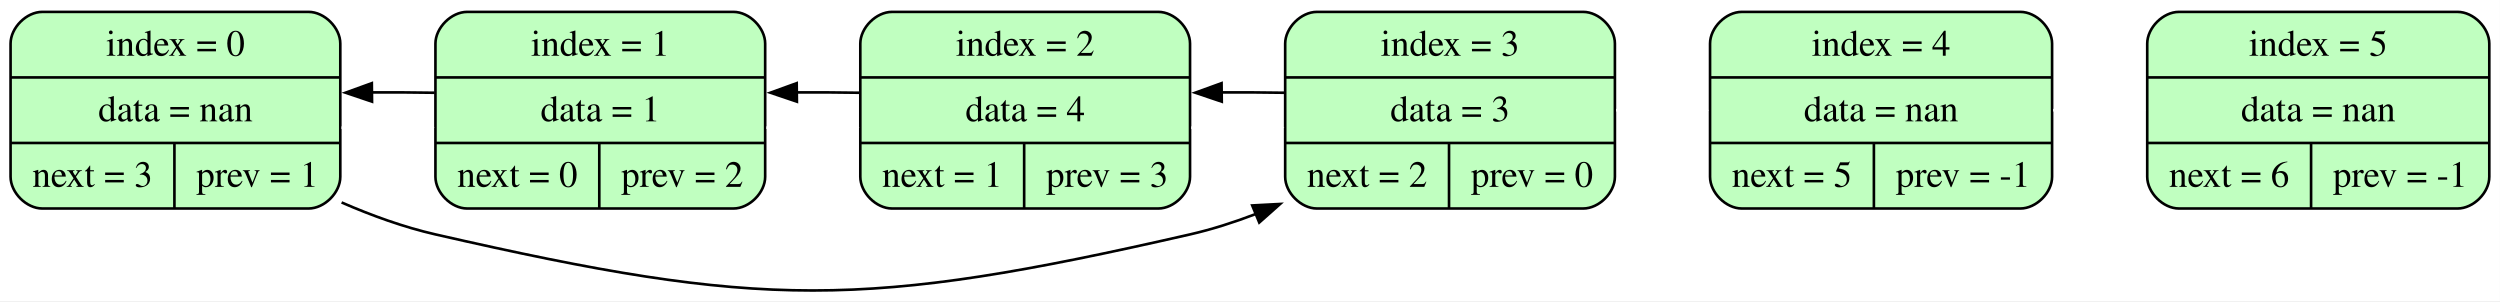
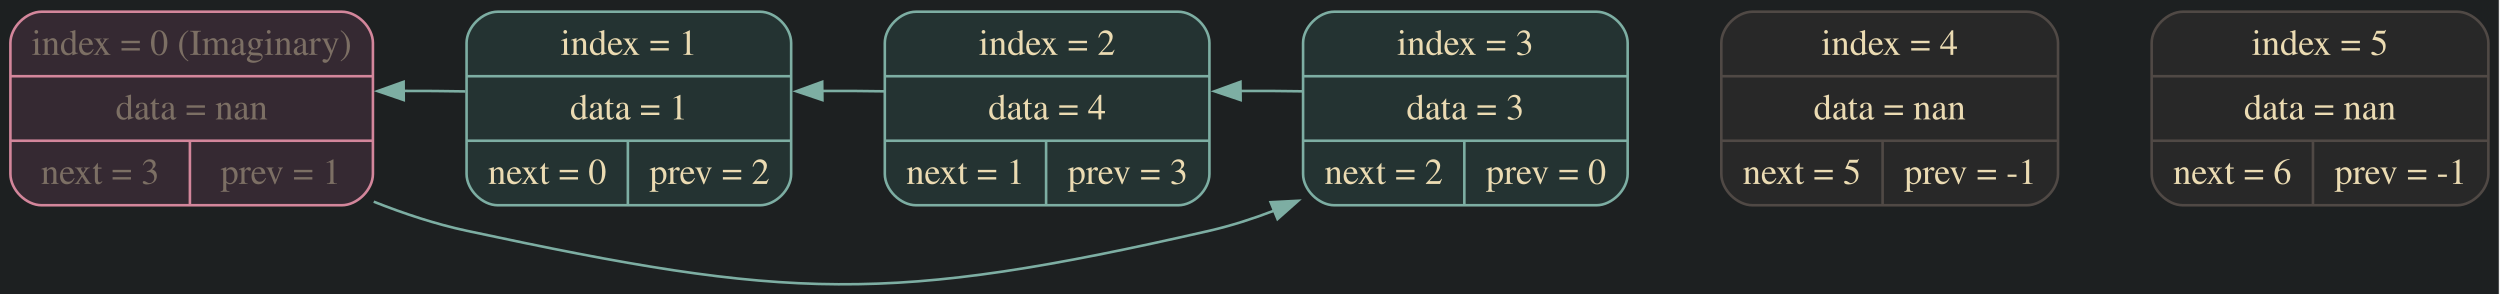
- <svg xmlns="http://www.w3.org/2000/svg" width="946pt" height="114pt" viewBox="0.00 0.00 946.00 114.00">
-   <g id="graph0" class="graph" transform="scale(1 1) rotate(0) translate(4 109.92)">
-     <polygon fill="white" stroke="none" points="-4,4 -4,-109.92 941.95,-109.92 941.95,4 -4,4" />
+ <svg xmlns="http://www.w3.org/2000/svg" width="961pt" height="113pt" viewBox="0.00 0.00 961.00 113.00">
+   <g id="graph0" class="graph" transform="scale(1 1) rotate(0) translate(4 109.38)">
+     <polygon fill="#1d2021" stroke="none" points="-4,4 -4,-109.38 956.53,-109.38 956.53,4 -4,4" />
    <g id="node1" class="node">
-       <path fill="#c0ffc0" stroke="black" d="M12,-31.02C12,-31.02 112.77,-31.02 112.77,-31.02 118.77,-31.02 124.77,-37.02 124.77,-43.02 124.77,-43.02 124.77,-93.42 124.77,-93.42 124.77,-99.42 118.77,-105.42 112.77,-105.42 112.77,-105.42 12,-105.42 12,-105.42 6,-105.42 0,-99.42 0,-93.42 0,-93.42 0,-43.02 0,-43.02 0,-37.02 6,-31.02 12,-31.02" />
-       <text xml:space="preserve" text-anchor="middle" x="62.39" y="-88.82" font-family="Times,serif" font-size="14.00">index = 0</text>
-       <polyline fill="none" stroke="black" points="0,-80.62 124.77,-80.62" />
-       <text xml:space="preserve" text-anchor="middle" x="62.39" y="-64.02" font-family="Times,serif" font-size="14.00">data = nan</text>
-       <polyline fill="none" stroke="black" points="0,-55.82 124.77,-55.82" />
-       <text xml:space="preserve" text-anchor="middle" x="31" y="-39.22" font-family="Times,serif" font-size="14.00">next = 3</text>
-       <polyline fill="none" stroke="black" points="62,-31.02 62,-55.82" />
-       <text xml:space="preserve" text-anchor="middle" x="93.38" y="-39.22" font-family="Times,serif" font-size="14.00">prev = 1</text>
+       <path fill="#352932" stroke="#d3869b" d="M12,-30.48C12,-30.48 127.35,-30.48 127.35,-30.48 133.35,-30.48 139.35,-36.48 139.35,-42.48 139.35,-42.48 139.35,-92.88 139.35,-92.88 139.35,-98.88 133.35,-104.88 127.35,-104.88 127.35,-104.88 12,-104.88 12,-104.88 6,-104.88 0,-98.88 0,-92.88 0,-92.88 0,-42.48 0,-42.48 0,-36.48 6,-30.48 12,-30.48" />
+       <text xml:space="preserve" text-anchor="middle" x="69.68" y="-88.28" font-family="Times,serif" font-size="14.00" fill="#7c6f64">index = 0 (Imaginary)</text>
+       <polyline fill="none" stroke="#d3869b" points="0,-80.08 139.35,-80.08" />
+       <text xml:space="preserve" text-anchor="middle" x="69.68" y="-63.48" font-family="Times,serif" font-size="14.00" fill="#7c6f64">data = nan</text>
+       <polyline fill="none" stroke="#d3869b" points="0,-55.28 139.35,-55.28" />
+       <text xml:space="preserve" text-anchor="middle" x="34.5" y="-38.68" font-family="Times,serif" font-size="14.00" fill="#7c6f64">next = 3</text>
+       <polyline fill="none" stroke="#d3869b" points="69,-30.48 69,-55.28" />
+       <text xml:space="preserve" text-anchor="middle" x="103.88" y="-38.68" font-family="Times,serif" font-size="14.00" fill="#7c6f64">prev = 1</text>
    </g>
    <g id="node2" class="node">
-       <path fill="#c0ffc0" stroke="black" d="M172.77,-31.02C172.77,-31.02 273.54,-31.02 273.54,-31.02 279.54,-31.02 285.54,-37.02 285.54,-43.02 285.54,-43.02 285.54,-93.42 285.54,-93.42 285.54,-99.42 279.54,-105.42 273.54,-105.42 273.54,-105.42 172.77,-105.42 172.77,-105.42 166.77,-105.42 160.77,-99.42 160.77,-93.42 160.77,-93.42 160.77,-43.02 160.77,-43.02 160.77,-37.02 166.77,-31.02 172.77,-31.02" />
-       <text xml:space="preserve" text-anchor="middle" x="223.16" y="-88.82" font-family="Times,serif" font-size="14.00">index = 1</text>
-       <polyline fill="none" stroke="black" points="160.77,-80.62 285.54,-80.62" />
-       <text xml:space="preserve" text-anchor="middle" x="223.16" y="-64.02" font-family="Times,serif" font-size="14.00">data = 1</text>
-       <polyline fill="none" stroke="black" points="160.77,-55.82 285.54,-55.82" />
-       <text xml:space="preserve" text-anchor="middle" x="191.77" y="-39.22" font-family="Times,serif" font-size="14.00">next = 0</text>
-       <polyline fill="none" stroke="black" points="222.77,-31.02 222.77,-55.82" />
-       <text xml:space="preserve" text-anchor="middle" x="254.16" y="-39.22" font-family="Times,serif" font-size="14.00">prev = 2</text>
-     </g>
-     <g id="edge1" class="edge">
-       <path fill="none" stroke="white" d="M125.22,-61.62C133.1,-61.48 141.21,-61.44 149.23,-61.49" />
-       <polygon fill="white" stroke="white" points="148.93,-64.99 158.97,-61.6 149.01,-57.99 148.93,-64.99" />
+       <path fill="#243332" stroke="#7daea3" d="M187.35,-30.48C187.35,-30.48 288.12,-30.48 288.12,-30.48 294.12,-30.48 300.12,-36.48 300.12,-42.48 300.12,-42.48 300.12,-92.88 300.12,-92.88 300.12,-98.88 294.12,-104.88 288.12,-104.88 288.12,-104.88 187.35,-104.88 187.35,-104.88 181.35,-104.88 175.35,-98.88 175.35,-92.88 175.35,-92.88 175.35,-42.48 175.35,-42.48 175.35,-36.48 181.35,-30.48 187.35,-30.48" />
+       <text xml:space="preserve" text-anchor="middle" x="237.74" y="-88.28" font-family="Times,serif" font-size="14.00" fill="#ebdbb2">index = 1</text>
+       <polyline fill="none" stroke="#7daea3" points="175.35,-80.08 300.12,-80.08" />
+       <text xml:space="preserve" text-anchor="middle" x="237.74" y="-63.48" font-family="Times,serif" font-size="14.00" fill="#ebdbb2">data = 1</text>
+       <polyline fill="none" stroke="#7daea3" points="175.35,-55.28 300.12,-55.28" />
+       <text xml:space="preserve" text-anchor="middle" x="206.35" y="-38.68" font-family="Times,serif" font-size="14.00" fill="#ebdbb2">next = 0</text>
+       <polyline fill="none" stroke="#7daea3" points="237.35,-30.48 237.35,-55.28" />
+       <text xml:space="preserve" text-anchor="middle" x="268.74" y="-38.68" font-family="Times,serif" font-size="14.00" fill="#ebdbb2">prev = 2</text>
    </g>
    <g id="node4" class="node">
-       <path fill="#c0ffc0" stroke="black" d="M494.31,-31.02C494.31,-31.02 595.08,-31.02 595.08,-31.02 601.08,-31.02 607.08,-37.02 607.08,-43.02 607.08,-43.02 607.08,-93.42 607.08,-93.42 607.08,-99.42 601.08,-105.42 595.08,-105.42 595.08,-105.42 494.31,-105.42 494.31,-105.42 488.31,-105.42 482.31,-99.42 482.31,-93.42 482.31,-93.42 482.31,-43.02 482.31,-43.02 482.31,-37.02 488.31,-31.02 494.31,-31.02" />
-       <text xml:space="preserve" text-anchor="middle" x="544.7" y="-88.82" font-family="Times,serif" font-size="14.00">index = 3</text>
-       <polyline fill="none" stroke="black" points="482.31,-80.62 607.08,-80.62" />
-       <text xml:space="preserve" text-anchor="middle" x="544.7" y="-64.02" font-family="Times,serif" font-size="14.00">data = 3</text>
-       <polyline fill="none" stroke="black" points="482.31,-55.82 607.08,-55.82" />
-       <text xml:space="preserve" text-anchor="middle" x="513.31" y="-39.22" font-family="Times,serif" font-size="14.00">next = 2</text>
-       <polyline fill="none" stroke="black" points="544.31,-31.02 544.31,-55.82" />
-       <text xml:space="preserve" text-anchor="middle" x="575.7" y="-39.22" font-family="Times,serif" font-size="14.00">prev = 0</text>
+       <path fill="#243332" stroke="#7daea3" d="M508.9,-30.48C508.9,-30.48 609.67,-30.48 609.67,-30.48 615.67,-30.48 621.67,-36.48 621.67,-42.48 621.67,-42.48 621.67,-92.88 621.67,-92.88 621.67,-98.88 615.67,-104.88 609.67,-104.88 609.67,-104.88 508.9,-104.88 508.9,-104.88 502.9,-104.88 496.9,-98.88 496.9,-92.88 496.9,-92.88 496.9,-42.48 496.9,-42.48 496.9,-36.48 502.9,-30.48 508.9,-30.48" />
+       <text xml:space="preserve" text-anchor="middle" x="559.28" y="-88.28" font-family="Times,serif" font-size="14.00" fill="#ebdbb2">index = 3</text>
+       <polyline fill="none" stroke="#7daea3" points="496.9,-80.08 621.67,-80.08" />
+       <text xml:space="preserve" text-anchor="middle" x="559.28" y="-63.48" font-family="Times,serif" font-size="14.00" fill="#ebdbb2">data = 3</text>
+       <polyline fill="none" stroke="#7daea3" points="496.9,-55.28 621.67,-55.28" />
+       <text xml:space="preserve" text-anchor="middle" x="527.9" y="-38.68" font-family="Times,serif" font-size="14.00" fill="#ebdbb2">next = 2</text>
+       <polyline fill="none" stroke="#7daea3" points="558.89,-30.48 558.89,-55.28" />
+       <text xml:space="preserve" text-anchor="middle" x="590.28" y="-38.68" font-family="Times,serif" font-size="14.00" fill="#ebdbb2">prev = 0</text>
    </g>
    <g id="edge6" class="edge">
-       <path fill="none" stroke="black" d="M125.26,-33.31C136.74,-28.31 148.88,-23.94 160.77,-21.22 284.48,7.07 322.6,7.07 446.31,-21.22 454.58,-23.11 462.97,-25.8 471.17,-28.94" />
-       <polygon fill="black" stroke="black" points="469.84,-32.18 480.42,-32.74 472.5,-25.71 469.84,-32.18" />
+       <path fill="none" stroke="#7daea3" d="M139.67,-31.85C151.31,-27.23 163.47,-23.23 175.35,-20.68 299.45,5.9 337.18,7.61 460.9,-20.68 469.17,-22.58 477.55,-25.26 485.75,-28.41" />
+       <polygon fill="#7daea3" stroke="#7daea3" points="484.43,-31.65 495.01,-32.2 487.08,-25.17 484.43,-31.65" />
    </g>
    <g id="edge9" class="edge">
-       <path fill="none" stroke="black" d="M160.49,-74.82C152.62,-74.95 144.51,-75 136.48,-74.95" />
-       <polygon fill="black" stroke="black" points="136.78,-71.45 126.74,-74.84 136.7,-78.45 136.78,-71.45" />
+       <path fill="none" stroke="#7daea3" d="M174.87,-74.24C167.07,-74.38 159,-74.45 150.96,-74.43" />
+       <polygon fill="#7daea3" stroke="#7daea3" points="151.2,-70.93 141.17,-74.36 151.15,-77.93 151.2,-70.93" />
    </g>
    <g id="node3" class="node">
-       <path fill="#c0ffc0" stroke="black" d="M333.54,-31.02C333.54,-31.02 434.31,-31.02 434.31,-31.02 440.31,-31.02 446.31,-37.02 446.31,-43.02 446.31,-43.02 446.31,-93.42 446.31,-93.42 446.31,-99.42 440.31,-105.42 434.31,-105.42 434.31,-105.42 333.54,-105.42 333.54,-105.42 327.54,-105.42 321.54,-99.42 321.54,-93.42 321.54,-93.42 321.54,-43.02 321.54,-43.02 321.54,-37.02 327.54,-31.02 333.54,-31.02" />
-       <text xml:space="preserve" text-anchor="middle" x="383.93" y="-88.82" font-family="Times,serif" font-size="14.00">index = 2</text>
-       <polyline fill="none" stroke="black" points="321.54,-80.62 446.31,-80.62" />
-       <text xml:space="preserve" text-anchor="middle" x="383.93" y="-64.02" font-family="Times,serif" font-size="14.00">data = 4</text>
-       <polyline fill="none" stroke="black" points="321.54,-55.82 446.31,-55.82" />
-       <text xml:space="preserve" text-anchor="middle" x="352.54" y="-39.22" font-family="Times,serif" font-size="14.00">next = 1</text>
-       <polyline fill="none" stroke="black" points="383.54,-31.02 383.54,-55.82" />
-       <text xml:space="preserve" text-anchor="middle" x="414.93" y="-39.22" font-family="Times,serif" font-size="14.00">prev = 3</text>
-     </g>
-     <g id="edge2" class="edge">
-       <path fill="none" stroke="white" d="M286,-61.62C293.87,-61.48 301.98,-61.44 310,-61.49" />
-       <polygon fill="white" stroke="white" points="309.7,-64.99 319.74,-61.6 309.78,-57.99 309.7,-64.99" />
+       <path fill="#243332" stroke="#7daea3" d="M348.12,-30.48C348.12,-30.48 448.9,-30.48 448.9,-30.48 454.9,-30.48 460.9,-36.48 460.9,-42.48 460.9,-42.48 460.9,-92.88 460.9,-92.88 460.9,-98.88 454.9,-104.88 448.9,-104.88 448.9,-104.88 348.12,-104.88 348.12,-104.88 342.12,-104.88 336.12,-98.88 336.12,-92.88 336.12,-92.88 336.12,-42.48 336.12,-42.48 336.12,-36.48 342.12,-30.48 348.12,-30.48" />
+       <text xml:space="preserve" text-anchor="middle" x="398.51" y="-88.28" font-family="Times,serif" font-size="14.00" fill="#ebdbb2">index = 2</text>
+       <polyline fill="none" stroke="#7daea3" points="336.12,-80.08 460.9,-80.08" />
+       <text xml:space="preserve" text-anchor="middle" x="398.51" y="-63.48" font-family="Times,serif" font-size="14.00" fill="#ebdbb2">data = 4</text>
+       <polyline fill="none" stroke="#7daea3" points="336.12,-55.28 460.9,-55.28" />
+       <text xml:space="preserve" text-anchor="middle" x="367.12" y="-38.68" font-family="Times,serif" font-size="14.00" fill="#ebdbb2">next = 1</text>
+       <polyline fill="none" stroke="#7daea3" points="398.12,-30.48 398.12,-55.28" />
+       <text xml:space="preserve" text-anchor="middle" x="429.51" y="-38.68" font-family="Times,serif" font-size="14.00" fill="#ebdbb2">prev = 3</text>
    </g>
    <g id="edge8" class="edge">
-       <path fill="none" stroke="black" d="M321.26,-74.82C313.39,-74.95 305.28,-75 297.25,-74.95" />
-       <polygon fill="black" stroke="black" points="297.55,-71.45 287.51,-74.84 297.47,-78.45 297.55,-71.45" />
-     </g>
-     <g id="edge3" class="edge">
-       <path fill="none" stroke="white" d="M446.77,-61.62C454.64,-61.48 462.75,-61.44 470.77,-61.49" />
-       <polygon fill="white" stroke="white" points="470.47,-64.99 480.51,-61.6 470.55,-57.99 470.47,-64.99" />
+       <path fill="none" stroke="#7daea3" d="M335.84,-74.28C327.97,-74.42 319.86,-74.46 311.83,-74.42" />
+       <polygon fill="#7daea3" stroke="#7daea3" points="312.13,-70.92 302.09,-74.3 312.05,-77.92 312.13,-70.92" />
    </g>
    <g id="edge7" class="edge">
-       <path fill="none" stroke="black" d="M482.03,-74.82C474.16,-74.95 466.05,-75 458.02,-74.95" />
-       <polygon fill="black" stroke="black" points="458.32,-71.45 448.28,-74.84 458.24,-78.45 458.32,-71.45" />
+       <path fill="none" stroke="#7daea3" d="M496.61,-74.28C488.74,-74.42 480.63,-74.46 472.6,-74.42" />
+       <polygon fill="#7daea3" stroke="#7daea3" points="472.9,-70.92 462.86,-74.3 472.82,-77.92 472.9,-70.92" />
    </g>
    <g id="node5" class="node">
-       <path fill="#c0ffc0" stroke="black" d="M655.08,-31.02C655.08,-31.02 760.51,-31.02 760.51,-31.02 766.51,-31.02 772.51,-37.02 772.51,-43.02 772.51,-43.02 772.51,-93.42 772.51,-93.42 772.51,-99.42 766.51,-105.42 760.51,-105.42 760.51,-105.42 655.08,-105.42 655.08,-105.42 649.08,-105.42 643.08,-99.42 643.08,-93.42 643.08,-93.42 643.08,-43.02 643.08,-43.02 643.08,-37.02 649.08,-31.02 655.08,-31.02" />
-       <text xml:space="preserve" text-anchor="middle" x="707.8" y="-88.82" font-family="Times,serif" font-size="14.00">index = 4</text>
-       <polyline fill="none" stroke="black" points="643.08,-80.62 772.51,-80.62" />
-       <text xml:space="preserve" text-anchor="middle" x="707.8" y="-64.02" font-family="Times,serif" font-size="14.00">data = nan</text>
-       <polyline fill="none" stroke="black" points="643.08,-55.82 772.51,-55.82" />
-       <text xml:space="preserve" text-anchor="middle" x="674.08" y="-39.22" font-family="Times,serif" font-size="14.00">next = 5</text>
-       <polyline fill="none" stroke="black" points="705.08,-31.02 705.08,-55.82" />
-       <text xml:space="preserve" text-anchor="middle" x="738.8" y="-39.22" font-family="Times,serif" font-size="14.00">prev = -1</text>
-     </g>
-     <g id="edge4" class="edge">
-       <path fill="none" stroke="white" d="M607.52,-68.22C615.36,-68.22 623.45,-68.22 631.48,-68.22" />
-       <polygon fill="white" stroke="white" points="631.22,-71.72 641.22,-68.22 631.22,-64.72 631.22,-71.72" />
+       <path fill="#282828" stroke="#504945" d="M669.67,-30.48C669.67,-30.48 775.1,-30.48 775.1,-30.48 781.1,-30.48 787.1,-36.48 787.1,-42.48 787.1,-42.48 787.1,-92.88 787.1,-92.88 787.1,-98.88 781.1,-104.88 775.1,-104.88 775.1,-104.88 669.67,-104.88 669.67,-104.88 663.67,-104.88 657.67,-98.88 657.67,-92.88 657.67,-92.88 657.67,-42.48 657.67,-42.48 657.67,-36.48 663.67,-30.48 669.67,-30.48" />
+       <text xml:space="preserve" text-anchor="middle" x="722.38" y="-88.28" font-family="Times,serif" font-size="14.00" fill="#ebdbb2">index = 4</text>
+       <polyline fill="none" stroke="#504945" points="657.67,-80.08 787.1,-80.08" />
+       <text xml:space="preserve" text-anchor="middle" x="722.38" y="-63.48" font-family="Times,serif" font-size="14.00" fill="#ebdbb2">data = nan</text>
+       <polyline fill="none" stroke="#504945" points="657.67,-55.28 787.1,-55.28" />
+       <text xml:space="preserve" text-anchor="middle" x="688.67" y="-38.68" font-family="Times,serif" font-size="14.00" fill="#ebdbb2">next = 5</text>
+       <polyline fill="none" stroke="#504945" points="719.67,-30.48 719.67,-55.28" />
+       <text xml:space="preserve" text-anchor="middle" x="753.38" y="-38.68" font-family="Times,serif" font-size="14.00" fill="#ebdbb2">prev = -1</text>
    </g>
    <g id="node6" class="node">
-       <path fill="#c0ffc0" stroke="black" d="M820.51,-31.02C820.51,-31.02 925.95,-31.02 925.95,-31.02 931.95,-31.02 937.95,-37.02 937.95,-43.02 937.95,-43.02 937.95,-93.42 937.95,-93.42 937.95,-99.42 931.95,-105.42 925.95,-105.42 925.95,-105.42 820.51,-105.42 820.51,-105.42 814.51,-105.42 808.51,-99.42 808.51,-93.42 808.51,-93.42 808.51,-43.02 808.51,-43.02 808.51,-37.02 814.51,-31.02 820.51,-31.02" />
-       <text xml:space="preserve" text-anchor="middle" x="873.23" y="-88.82" font-family="Times,serif" font-size="14.00">index = 5</text>
-       <polyline fill="none" stroke="black" points="808.51,-80.62 937.95,-80.62" />
-       <text xml:space="preserve" text-anchor="middle" x="873.23" y="-64.02" font-family="Times,serif" font-size="14.00">data = nan</text>
-       <polyline fill="none" stroke="black" points="808.51,-55.82 937.95,-55.82" />
-       <text xml:space="preserve" text-anchor="middle" x="839.51" y="-39.22" font-family="Times,serif" font-size="14.00">next = 6</text>
-       <polyline fill="none" stroke="black" points="870.51,-31.02 870.51,-55.82" />
-       <text xml:space="preserve" text-anchor="middle" x="904.23" y="-39.22" font-family="Times,serif" font-size="14.00">prev = -1</text>
-     </g>
-     <g id="edge5" class="edge">
-       <path fill="none" stroke="white" d="M772.92,-68.22C780.67,-68.22 788.65,-68.22 796.54,-68.22" />
-       <polygon fill="white" stroke="white" points="796.51,-71.72 806.51,-68.22 796.51,-64.72 796.51,-71.72" />
+       <path fill="#282828" stroke="#504945" d="M835.1,-30.48C835.1,-30.48 940.53,-30.48 940.53,-30.48 946.53,-30.48 952.53,-36.48 952.53,-42.48 952.53,-42.48 952.53,-92.88 952.53,-92.88 952.53,-98.88 946.53,-104.88 940.53,-104.88 940.53,-104.88 835.1,-104.88 835.1,-104.88 829.1,-104.88 823.1,-98.88 823.1,-92.88 823.1,-92.88 823.1,-42.48 823.1,-42.48 823.1,-36.48 829.1,-30.48 835.1,-30.48" />
+       <text xml:space="preserve" text-anchor="middle" x="887.81" y="-88.28" font-family="Times,serif" font-size="14.00" fill="#ebdbb2">index = 5</text>
+       <polyline fill="none" stroke="#504945" points="823.1,-80.08 952.53,-80.08" />
+       <text xml:space="preserve" text-anchor="middle" x="887.81" y="-63.48" font-family="Times,serif" font-size="14.00" fill="#ebdbb2">data = nan</text>
+       <polyline fill="none" stroke="#504945" points="823.1,-55.28 952.53,-55.28" />
+       <text xml:space="preserve" text-anchor="middle" x="854.1" y="-38.68" font-family="Times,serif" font-size="14.00" fill="#ebdbb2">next = 6</text>
+       <polyline fill="none" stroke="#504945" points="885.1,-30.48 885.1,-55.28" />
+       <text xml:space="preserve" text-anchor="middle" x="918.81" y="-38.68" font-family="Times,serif" font-size="14.00" fill="#ebdbb2">prev = -1</text>
    </g>
  </g>
</svg>
